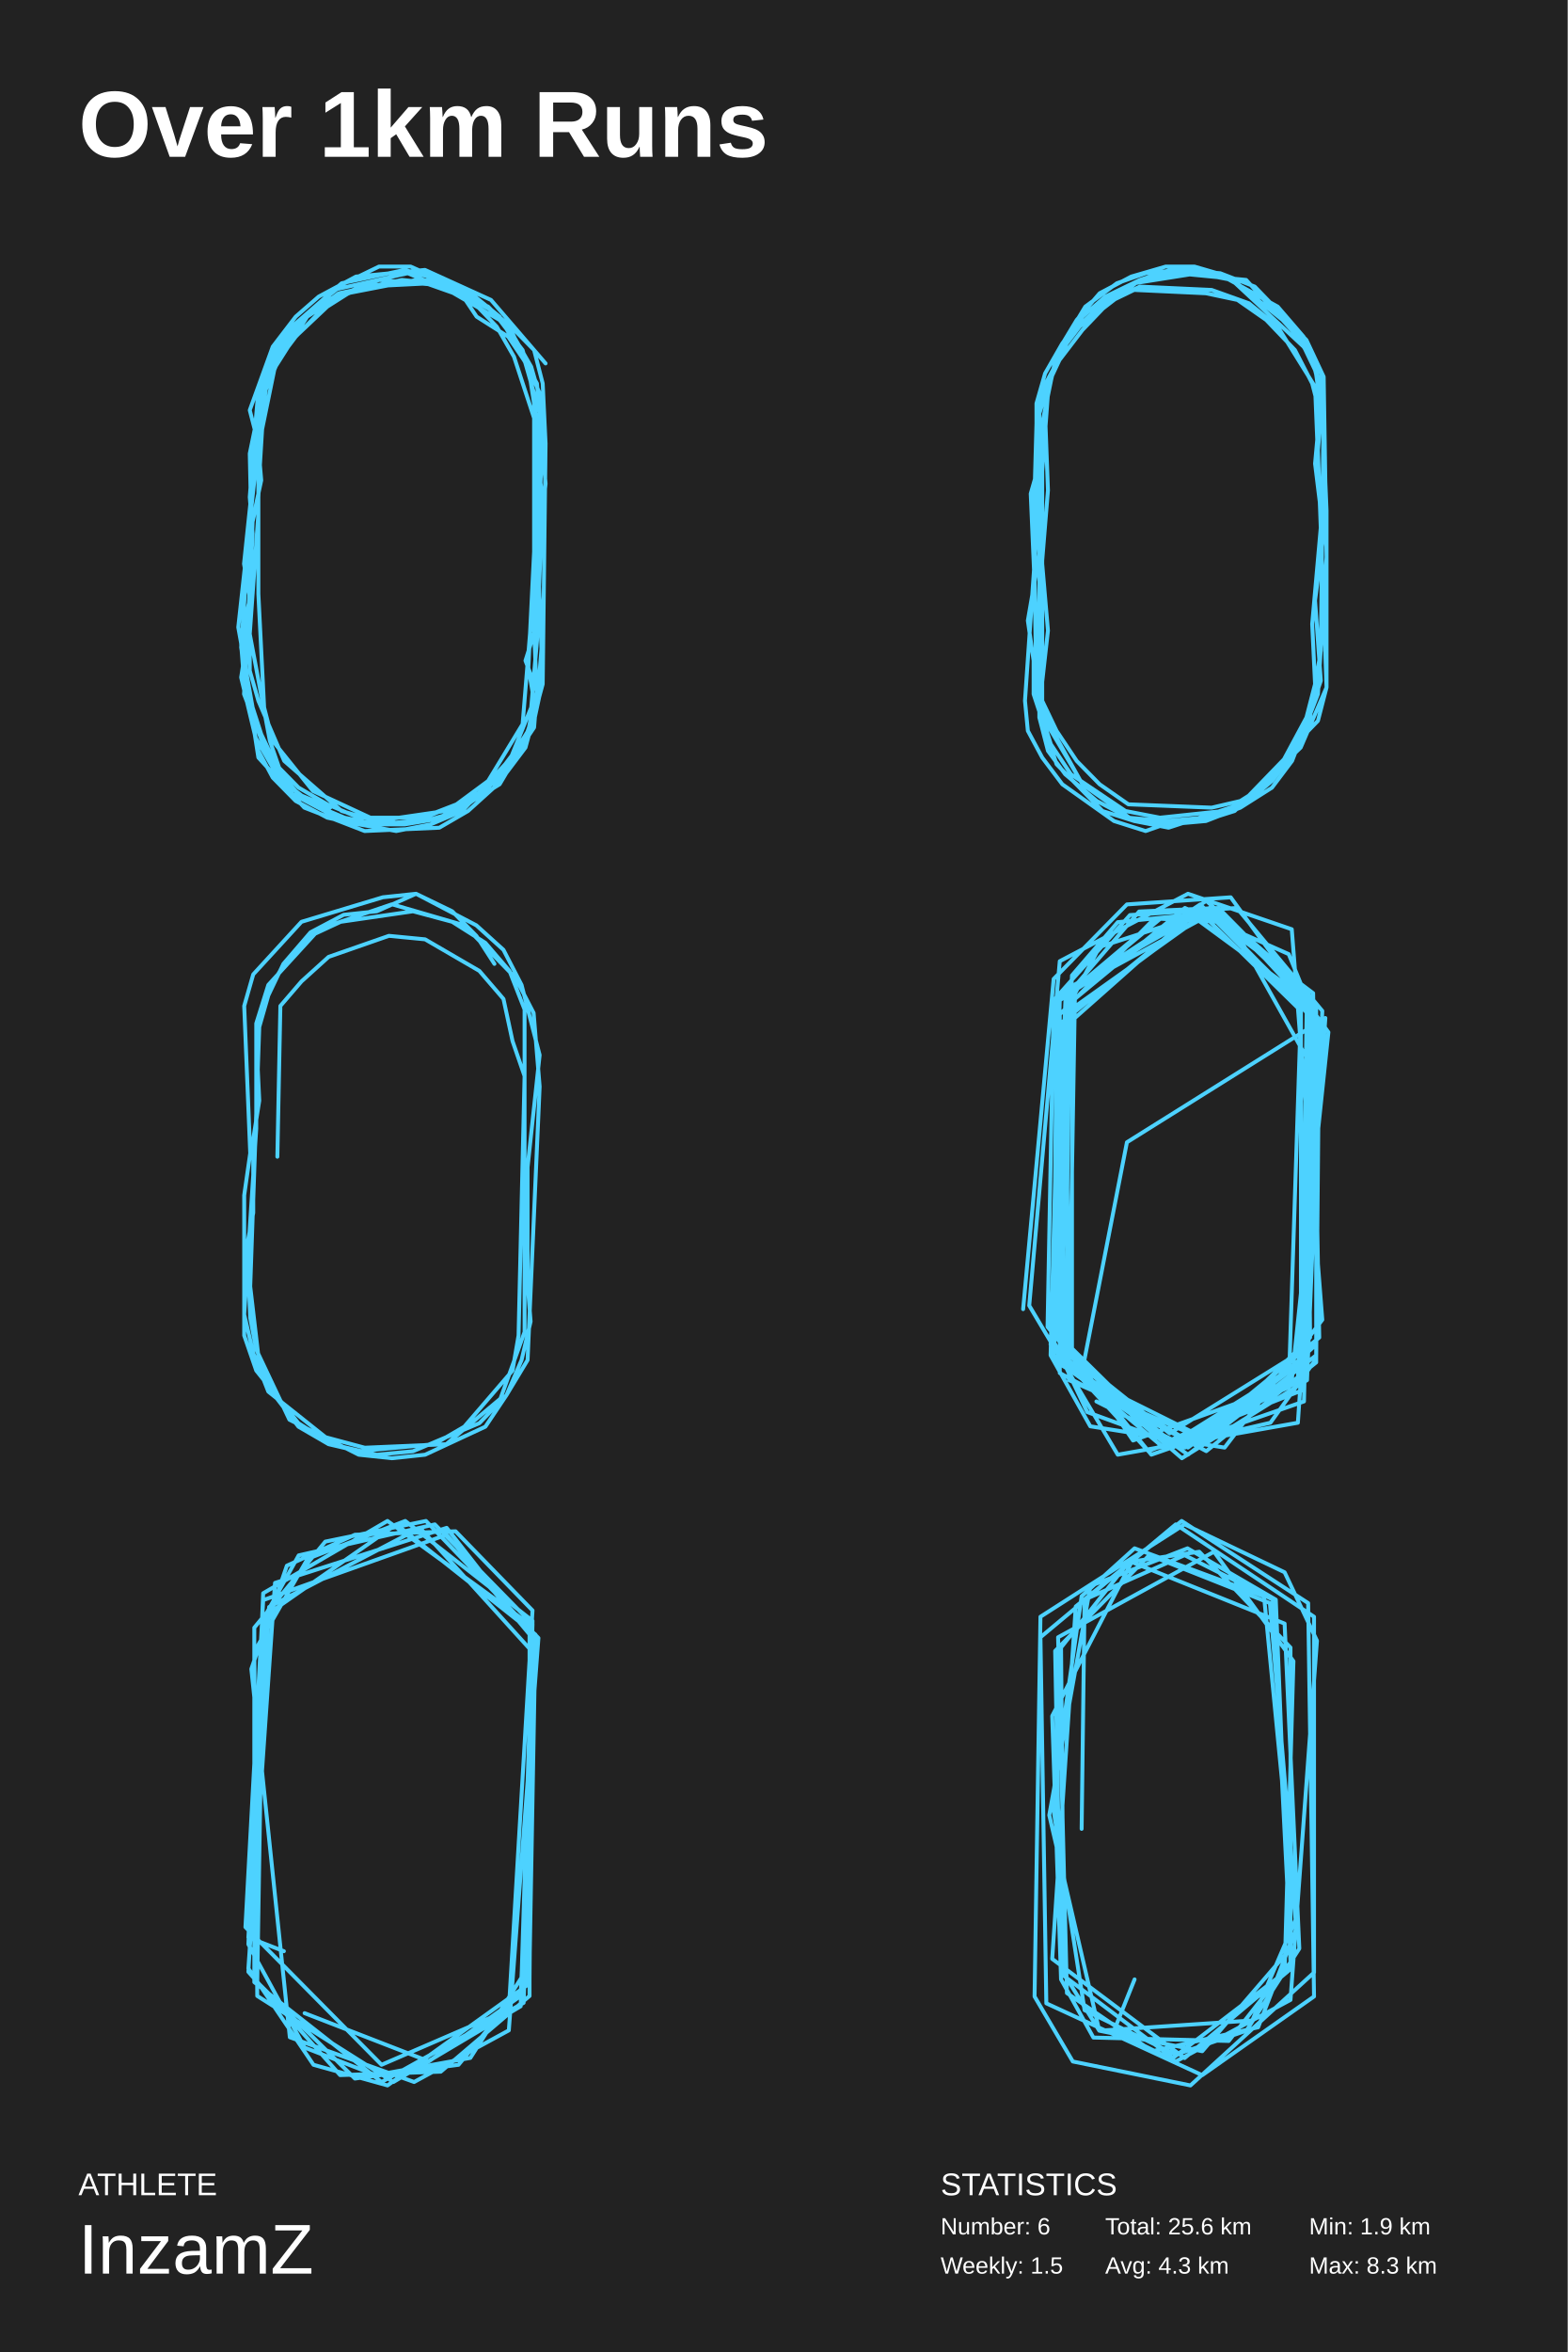
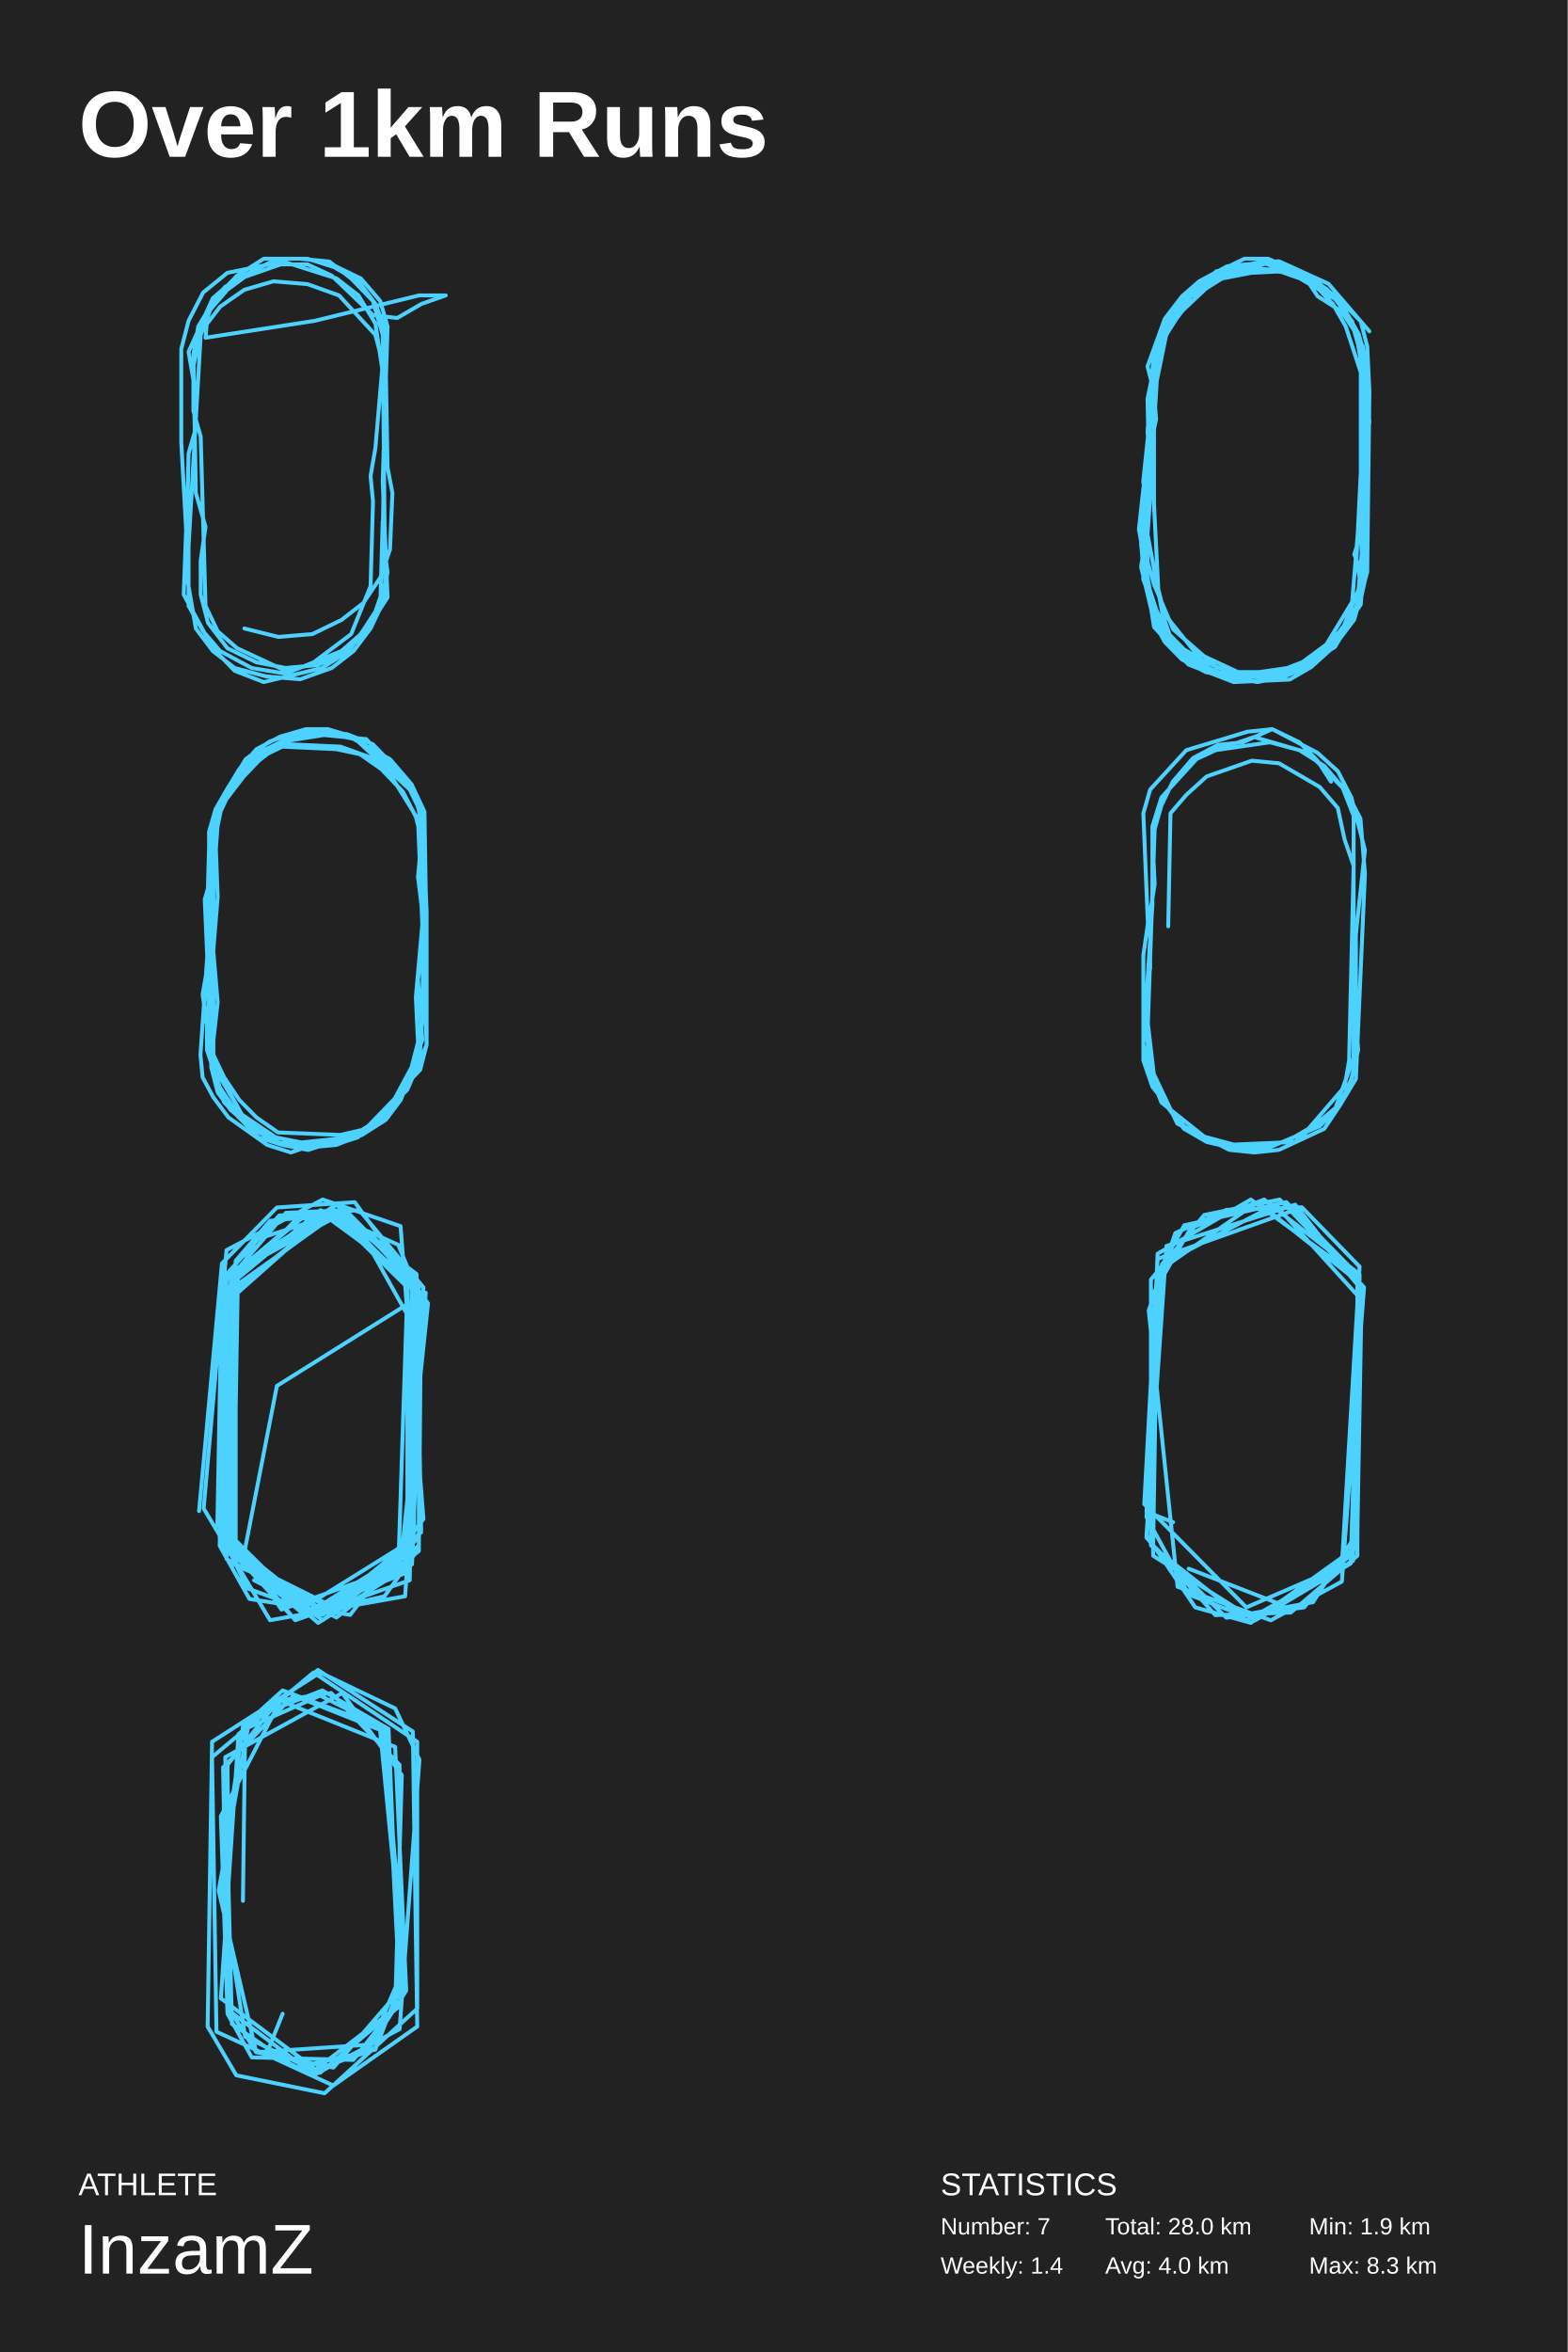
<svg xmlns="http://www.w3.org/2000/svg" baseProfile="full" height="300mm" version="1.1" viewBox="0,0,200,300" width="200mm">
  <defs />
  <rect fill="#222222" height="300" width="200" x="0" y="0" />
  <text fill="#FFFFFF" style="font-size:12px; font-family:Arial; font-weight:bold;" x="10" y="20">Over 1km Runs</text>
  <text fill="#FFFFFF" style="font-size:4px; font-family:Arial" x="10" y="280">ATHLETE</text>
  <text fill="#FFFFFF" style="font-size:9px; font-family:Arial" x="10" y="290">InzamZ</text>
  <text fill="#FFFFFF" style="font-size:4px; font-family:Arial" x="120" y="280">STATISTICS</text>
-   <text fill="#FFFFFF" style="font-size:3px; font-family:Arial" x="120" y="285">Number: 6</text>
-   <text fill="#FFFFFF" style="font-size:3px; font-family:Arial" x="120" y="290">Weekly: 1.5</text>
-   <text fill="#FFFFFF" style="font-size:3px; font-family:Arial" x="141" y="285">Total: 25.6 km</text>
-   <text fill="#FFFFFF" style="font-size:3px; font-family:Arial" x="141" y="290">Avg: 4.3 km</text>
+   <text fill="#FFFFFF" style="font-size:3px; font-family:Arial" x="120" y="285">Number: 7</text>
+   <text fill="#FFFFFF" style="font-size:3px; font-family:Arial" x="120" y="290">Weekly: 1.4</text>
+   <text fill="#FFFFFF" style="font-size:3px; font-family:Arial" x="141" y="285">Total: 28.0 km</text>
+   <text fill="#FFFFFF" style="font-size:3px; font-family:Arial" x="141" y="290">Avg: 4.0 km</text>
  <text fill="#FFFFFF" style="font-size:3px; font-family:Arial" x="167" y="285">Min: 1.9 km</text>
  <text fill="#FFFFFF" style="font-size:3px; font-family:Arial" x="167" y="290">Max: 8.3 km</text>
-   <polyline fill="none" points="69.603,46.355 62.641,38.26 54.214,34.426 45.42,35.278 40.657,37.834 37.725,40.391 34.794,44.225 31.863,52.32 32.962,56.58 30.397,80.012 32.229,90.237 33.328,93.645 35.16,97.479 38.092,100.462 41.756,102.592 45.786,104.296 54.214,104.296 58.244,102.592 62.275,99.61 66.672,92.367 68.137,74.474 68.137,51.468 67.404,46.781 64.84,42.947 60.809,40.391 58.244,36.556 48.351,35.704 40.657,38.686 37.725,41.243 34.794,45.929 33.695,50.615 32.962,62.545 32.962,75.752 33.695,90.237 34.794,94.497 39.924,100.888 47.252,104.296 51.649,105.148 56.779,104.296 63.74,100.036 67.771,93.219 68.504,88.959 68.137,80.438 68.87,57.006 67.771,48.485 66.672,44.651 63.74,40.817 57.145,36.982 52.015,34.852 42.489,36.982 36.26,42.947 35.16,46.781 33.328,51.042 31.13,71.917 31.863,76.178 31.13,88.533 34.061,96.201 36.626,100.036 39.924,102.592 43.954,104.296 47.985,105.148 52.748,104.722 61.542,101.314 67.038,94.071 68.504,89.811 69.236,80.864 68.504,72.343 69.236,54.876 68.87,50.615 67.771,46.781 65.572,42.947 62.641,39.539 58.611,37.408 54.947,36.13 46.519,36.556 42.489,38.26 39.191,40.391 34.061,48.485 32.962,57.006 33.328,61.266 32.229,66.379 31.863,76.178 31.863,85.55 32.962,89.385 36.26,97.053 43.588,103.444 47.985,104.722 56.779,103.444 60.809,101.314 64.473,98.757 67.038,95.349 69.236,87.255 69.603,56.58 69.236,48.911 68.137,44.651 65.206,41.669 61.542,38.686 53.114,35.704 44.321,37.408 41.023,39.539 37.725,42.947 35.16,46.355 33.328,55.302 32.962,63.397 31.863,68.083 31.863,77.882 30.764,82.142 31.13,86.829 32.962,95.775 34.794,99.183 37.725,102.166 41.756,104.296 45.786,105.148 50.55,106.0 54.947,105.148 58.977,103.444 64.84,97.053 67.404,93.219 68.137,89.385 67.404,85.124 68.504,62.971 68.137,58.284 69.236,54.024 66.672,45.077 64.107,40.817 60.443,37.834 56.046,35.704 51.649,34.426 43.588,36.13 36.26,42.521 34.428,45.929 32.962,51.042 32.962,65.527 31.863,80.864 34.428,94.497 35.893,98.757 38.458,101.74 42.855,104.296 47.618,105.148 51.649,105.148 56.046,104.296 60.076,102.166 63.74,99.183 68.137,91.941 69.236,86.829 68.504,67.657 68.87,50.189 65.206,42.095 62.275,39.112 54.947,35.704 45.786,36.556 41.756,39.112 35.893,44.651 33.695,48.911 31.863,57.858 32.229,74.9 31.13,79.586 31.496,88.959 34.794,97.905 37.359,101.314 41.389,103.444 45.786,105.148 50.183,105.148 54.214,104.722 58.611,103.444 61.908,100.888 64.84,97.479 67.771,90.237 68.504,81.716 69.236,63.397 68.504,58.71 68.504,54.45 65.572,45.503 63.374,41.669 59.71,37.834 55.313,36.13 51.282,35.704 43.221,37.408 39.191,40.391 34.061,46.781 32.962,50.615 30.764,82.568 32.962,96.627 38.825,103.018 46.519,106.0 56.046,105.574 59.71,103.444 63.007,100.462 68.137,92.793 68.504,88.107 67.038,84.272 68.504,79.586 68.137,75.326 69.603,61.692 68.504,48.911 63.74,40.391 60.076,37.408 52.382,34.0 48.351,34.0 43.954,36.13 40.657,38.686 35.16,45.077 32.962,49.763 32.596,54.024 31.863,63.397 32.229,68.083 31.496,81.716 30.764,86.402 32.596,94.071 34.794,97.905 38.092,101.314 42.122,103.018" stroke="#4dd2ff" stroke-linecap="round" stroke-linejoin="round" stroke-width="0.5" />
-   <polyline fill="none" points="168.504,51.894 167.771,46.781 166.305,42.947 163.007,39.112 155.313,34.852 150.55,34.0 145.42,35.704 137.725,41.669 134.794,45.503 133.695,50.189 132.596,65.101 132.596,91.515 133.695,95.775 135.893,98.757 139.924,102.166 143.954,104.296 148.718,104.722 153.481,104.296 158.244,103.018 162.275,99.61 165.206,95.775 167.038,91.941 168.504,82.994 168.87,51.468 167.771,47.207 165.939,43.373 158.977,35.704 150.183,34.852 145.42,35.704 141.023,37.834 138.092,40.391 135.527,43.799 132.596,52.746 132.596,70.639 131.13,79.16 131.863,84.272 131.863,88.533 134.794,97.479 140.657,103.444 144.687,104.722 149.084,105.574 158.244,102.592 164.84,95.775 167.038,91.089 168.504,86.829 167.771,76.604 168.87,68.083 167.771,59.136 168.504,51.042 167.771,46.355 165.206,42.095 156.779,35.278 152.382,34.0 148.718,34.0 144.321,35.278 140.29,37.408 137.359,40.817 134.794,45.077 132.962,54.024 132.962,71.917 133.695,80.438 132.596,90.237 134.061,94.923 136.626,98.757 143.588,103.444 147.985,104.296 156.046,103.444 160.076,101.74 163.007,98.331 166.672,91.515 167.771,87.255 167.404,79.586 168.504,67.231 167.771,49.337 163.007,41.669 159.343,38.686 154.58,36.982 145.42,36.556 141.756,38.26 138.092,42.095 135.16,45.929 132.962,50.615 132.229,54.876 132.596,59.136 131.496,62.971 132.596,88.533 134.061,92.793 138.092,100.036 144.687,104.722 149.084,105.148 153.847,104.722 158.244,103.018 162.275,100.462 164.84,97.053 168.137,88.533 169.236,71.065 168.87,48.059 166.672,43.373 163.374,39.965 160.076,36.556 155.679,34.852 150.55,34.426 146.153,34.852 142.489,36.13 138.458,39.112 135.893,43.373 134.061,48.059 133.328,52.746 133.695,62.545 132.962,71.491 132.962,89.385 134.794,93.219 137.359,97.053 140.29,100.036 143.954,102.592 154.58,103.018 158.244,102.166 162.275,99.61 164.84,95.349 168.137,91.941 169.236,87.681 169.236,65.101 168.504,47.633 166.305,44.225 157.145,35.704 152.748,34.852 144.687,36.13 141.023,38.26 135.527,43.799 133.328,47.633 132.229,51.468 132.229,68.083 130.764,89.385 131.13,93.219 132.962,96.627 135.527,100.036 142.122,104.722 146.153,106.0 149.817,104.722 153.481,104.722 157.511,103.444 165.939,95.349 169.236,87.681 168.137,57.432 168.504,53.172 167.404,48.911 165.206,44.651 161.542,40.817 157.878,38.26 153.847,37.408 144.687,36.982 140.29,39.112 136.993,42.095 132.962,49.763 132.229,54.024 131.863,67.231 132.229,88.107 133.328,91.941 137.359,98.757" stroke="#4dd2ff" stroke-linecap="round" stroke-linejoin="round" stroke-width="0.5" />
-   <polyline fill="none" points="63.077,122.944 60.769,119.367 57.692,116.236 53.077,114.0 48.846,114.447 38.462,117.578 32.308,124.286 31.154,128.311 31.923,147.093 31.154,152.46 31.154,170.348 32.692,174.82 38.077,181.528 42.308,184.211 48.077,185.553 52.692,185.106 61.154,181.528 64.615,177.95 67.308,173.478 68.846,138.596 68.077,129.205 65.769,124.733 59.231,118.025 50.0,115.342 40.769,118.472 34.231,125.627 32.692,130.547 32.692,143.963 31.154,167.665 32.308,172.584 34.231,177.503 41.538,183.317 46.538,184.658 56.923,184.211 63.846,178.398 66.923,169.901 66.923,128.758 65,123.839 61.923,120.261 57.692,117.578 52.692,116.236 43.462,117.578 39.615,119.367 36.539,122.497 33.846,126.969 32.692,132.336 33.077,140.385 32.308,145.304 32.308,154.696 31.539,158.721 31.923,168.112 32.692,172.137 36.923,181.081 45.769,185.553 50.0,186.0 54.231,185.553 61.923,181.975 64.615,177.95 66.538,173.478 67.692,168.559 67.308,163.64 67.308,148.882 68.846,134.572 66.538,125.627 64.231,121.155 60.769,118.025 53.077,114.0 48.077,116.236 43.846,116.683 39.615,118.919 36.154,122.944 34.231,126.969 33.077,130.994 31.923,164.087 33.077,173.926 35,177.95 38.077,181.975 41.923,184.211 45.769,185.106 55.385,184.211 59.231,181.975 65.385,174.82 66.154,170.348 66.923,137.255 65.385,132.783 64.231,127.416 61.154,123.839 54.231,119.814 49.615,119.367 41.923,122.05 38.462,125.18 35.769,128.311 35.385,147.541" stroke="#4dd2ff" stroke-linecap="round" stroke-linejoin="round" stroke-width="0.5" />
-   <polyline fill="none" points="139.874,178.755 151.558,184.642 165.968,173.774 167.915,130.302 164.41,121.698 151.168,115.811 136.369,128.038 135.98,173.321 149.611,184.642 165.968,176.038 166.746,127.585 151.947,116.717 135.59,131.208 136.369,174.226 151.947,184.189 166.357,173.321 167.136,129.396 154.284,116.264 140.264,120.793 135.98,128.943 136.369,176.038 153.895,183.736 167.136,170.604 166.746,128.038 152.337,116.717 135.59,130.302 135.59,174.226 150.779,183.283 165.968,173.774 166.746,126.226 153.895,114.906 135.201,127.132 134.422,169.698 149.611,184.642 165.578,176.038 167.525,128.038 155.452,115.811 145.327,116.264 135.98,127.132 134.422,172.868 148.442,184.642 162.073,181.472 167.915,173.321 168.304,130.302 153.116,115.359 134.811,127.585 134.422,171.057 138.706,180.113 151.168,184.642 168.304,170.604 167.525,126.679 153.116,115.811 135.201,127.585 134.032,172.868 139.095,181.925 156.231,184.642 168.694,168.34 164.799,118.528 151.558,114.0 135.201,122.604 131.306,166.528 142.6,185.547 165.578,181.472 169.083,129.849 143.769,145.698 137.927,175.585 154.284,183.736 167.915,171.51 167.915,128.038 156.621,117.623 147.663,117.17 136.369,126.679 134.032,168.34 144.548,183.736 165.968,176.038 167.525,127.585 154.284,115.811 135.98,126.226 134.032,171.51 150.779,186.0 166.746,176.038 168.694,128.943 157.789,115.811 144.158,116.717 134.422,127.585 133.643,169.245 146.884,185.547 166.357,178.755 167.525,128.943 155.842,116.264 142.6,117.623 136.759,124.415 134.422,173.321 151.558,185.547 167.915,172.868 168.304,130.755 153.895,116.264 136.759,128.943 136.759,172.868 149.221,182.83 165.968,172.415 165.968,126.679 155.842,116.264 147.274,117.17 135.201,129.396 135.201,175.132 153.895,185.094 167.915,173.774 167.915,128.491 155.063,116.264 136.759,126.226 134.422,171.962 146.495,185.094 165.968,177.396 167.915,137.094 157.01,117.623 148.053,117.17 137.148,126.226 136.369,172.868 149.221,183.736 164.41,176.943 165.968,128.943 153.505,116.717 136.369,128.943 134.811,170.151 148.832,184.189 164.799,176.038 169.473,131.66 157.01,114.453 143.769,115.359 134.422,124.868 130.527,166.981" stroke="#4dd2ff" stroke-linecap="round" stroke-linejoin="round" stroke-width="0.5" />
-   <polyline fill="none" points="38.861,256.781 54.72,262.927 66.425,254.585 68.313,211.122 53.587,194.878 34.33,204.976 31.687,251.512 43.392,264.683 56.23,264.244 67.557,254.585 67.557,207.171 49.434,194.0 33.575,203.22 31.687,248 38.861,261.171 47.923,264.683 60.006,262.488 67.557,250.634 68.313,208.488 50.566,194.439 33.575,206.293 32.82,252.829 45.28,265.122 58.496,263.366 67.557,252.39 67.935,208.927 56.985,195.756 33.575,204.098 31.31,245.805 48.678,263.366 64.914,256.342 67.935,205.415 58.118,195.317 45.28,195.756 36.596,199.707 32.065,212.878 36.974,259.854 52.832,265.561 64.914,258.976 68.69,208.927 54.342,194.0 41.504,196.634 32.443,207.61 32.443,252.829 48.678,265.561 66.802,255.463 68.313,209.366 56.985,194.878 35.086,201.902 31.687,251.073 39.994,263.366 49.434,266.0 67.18,253.268 67.935,206.732 51.699,194.0 39.239,198.829 32.443,210.683 32.82,254.585 50.189,265.561 66.425,255.903 67.935,207.171 55.475,194.439 38.106,198.39 33.953,205.854 31.687,247.122 36.218,248.878" stroke="#4dd2ff" stroke-linecap="round" stroke-linejoin="round" stroke-width="0.5" />
-   <polyline fill="none" points="144.746,252.473 142.119,259.018 150.0,262.945 164.636,255.091 168.014,209.273 163.886,200.546 151.126,194.436 132.737,206.218 131.986,254.655 136.865,262.945 151.876,266.0 167.639,251.6 167.639,206.218 150.0,194.436 132.737,208.836 133.487,255.527 153.378,264.691 167.639,254.655 166.888,204.473 150.751,194.0 137.24,204.909 134.238,249.855 151.126,262.509 164.636,251.164 164.636,210.146 153.002,197.927 143.995,199.236 135.364,210.146 135.739,252.036 149.625,262.509 163.886,251.6 165.012,211.891 154.879,197.927 134.988,208.836 136.114,254.218 146.998,261.636 160.508,258.582 165.387,245.927 161.259,203.6 144.746,197.491 137.991,203.6 134.238,229.782 138.366,256.4 150.0,262.073 159.007,259.018 165.762,248.546 163.886,207.091 144.371,199.236 134.238,218.873 135.364,252.473 139.492,259.891 156.755,260.327 164.636,250.291 162.76,204.036 151.501,197.491 139.117,202.291 133.863,231.527 140.242,259.018 159.758,257.709 165.387,244.618 162.009,204.473 146.622,198.364 134.613,210.582 135.364,251.164 140.242,259.018 153.378,261.636 164.636,248.546 162.385,204.036 151.126,198.364 138.366,204.036 137.991,233.273" stroke="#4dd2ff" stroke-linecap="round" stroke-linejoin="round" stroke-width="0.5" />
+   <polyline fill="none" points="31.176,80.16 35.511,81.24 39.845,80.88 43.561,79.08 46.347,76.92 48.514,73.68 49.753,70.08 50.062,62.88 49.443,59.64 49.134,42 47.895,38.76 45.728,35.88 42.632,34.08 39.226,33.0 35.511,33.0 32.414,34.44 29.009,36.96 26.841,39.48 25.603,42.72 24.055,69.72 24.055,77.28 25.913,80.52 28.08,83.04 32.105,85.2 36.439,85.92 43.561,83.04 46.037,80.88 47.895,78 49.134,74.4 48.824,42.72 47.586,38.4 44.799,35.52 42.012,33.36 38.297,33.0 33.653,33.0 30.247,35.16 27.461,38.04 25.293,41.64 24.674,45.24 24.984,62.88 26.222,67.2 25.603,71.52 25.603,75.84 26.532,79.44 29.009,82.68 32.724,84.48 36.439,85.2 40.464,84.84 43.87,83.4 46.657,80.52 49.443,76.2 48.824,61.44 49.443,41.64 48.514,38.4 46.037,35.52 42.322,33.72 38.916,33.0 35.511,33.0 31.795,34.8 28.699,36.6 26.532,39.48 26.222,43.08 40.155,40.92 53.468,37.68 56.874,37.68 53.778,38.76 50.682,40.56 47.586,40.2 42.322,35.16 39.226,33.72 35.82,33.72 29.628,35.88 27.151,38.04 24.055,44.88 24.674,48.48 24.674,52.44 25.603,55.68 26.222,77.28 27.77,80.52 30.247,82.68 36.439,85.56 39.536,84.84 44.799,80.88 47.276,74.76 47.586,63.96 47.276,60.72 47.895,57.12 48.824,46.32 47.895,42.72 43.251,37.68 39.226,36.24 34.891,35.88 31.176,36.96 28.08,39.12 25.603,42.36 24.674,46.68 24.984,54.6 24.055,57.84 23.745,72.96 24.984,80.16 27.151,83.04 29.938,85.2 33.963,86.28 38.297,86.64 42.322,85.2 45.109,83.04 47.276,80.16 48.824,76.92 49.443,72.96 48.824,68.64 49.134,49.56 47.895,41.28 45.728,37.68 42.941,35.52 36.13,33.36 29.009,34.8 25.913,37.32 24.055,40.92 23.126,44.52 23.126,56.4 23.745,67.56 23.436,75.84 27.151,82.68 29.938,85.56 33.653,87.0 41.084,85.2 44.489,83.04 48.514,77.28 48.824,66.48" stroke="#4dd2ff" stroke-linecap="round" stroke-linejoin="round" stroke-width="0.5" />
+   <polyline fill="none" points="174.702,42.266 169.481,36.195 163.16,33.32 156.565,33.959 152.992,35.876 150.794,37.793 148.596,40.669 146.397,46.74 147.222,49.935 145.298,67.509 146.672,75.178 147.496,77.734 148.87,80.61 151.069,82.846 153.817,84.444 156.84,85.722 163.16,85.722 166.183,84.444 169.206,82.207 172.504,76.775 173.603,63.355 173.603,46.101 173.053,42.586 171.13,39.71 168.107,37.793 166.183,34.917 158.763,34.278 152.992,36.515 150.794,38.432 148.596,41.947 147.771,45.462 147.222,54.408 147.222,64.314 147.771,75.178 148.596,78.373 152.443,83.166 157.939,85.722 161.237,86.361 165.084,85.722 170.305,82.527 173.328,77.414 173.878,74.219 173.603,67.829 174.153,50.255 173.328,43.864 172.504,40.988 170.305,38.112 165.359,35.237 161.511,33.639 154.366,35.237 149.695,39.71 148.87,42.586 147.496,45.781 145.847,61.438 146.397,64.633 145.847,73.899 148.046,79.651 149.97,82.527 152.443,84.444 155.466,85.722 158.489,86.361 162.061,86.041 168.656,83.485 172.778,78.053 173.878,74.858 174.427,68.148 173.878,61.758 174.427,48.657 174.153,45.462 173.328,42.586 171.679,39.71 169.481,37.154 166.458,35.556 163.71,34.598 157.389,34.917 154.366,36.195 151.893,37.793 148.046,43.864 147.222,50.255 147.496,53.45 146.672,57.284 146.397,64.633 146.397,71.663 147.222,74.539 149.695,80.29 155.191,85.083 158.489,86.041 165.084,85.083 168.107,83.485 170.855,81.568 172.778,79.012 174.427,72.941 174.702,49.935 174.427,44.184 173.603,40.988 171.404,38.752 168.656,36.515 162.336,34.278 155.741,35.556 153.267,37.154 150.794,39.71 148.87,42.266 147.496,48.976 147.222,55.047 146.397,58.562 146.397,65.911 145.573,69.107 145.847,72.621 147.222,79.331 148.596,81.888 150.794,84.124 153.817,85.722 156.84,86.361 160.412,87.0 163.71,86.361 166.733,85.083 171.13,80.29 173.053,77.414 173.603,74.539 173.053,71.343 173.878,54.728 173.603,51.213 174.427,48.018 172.504,41.308 170.58,38.112 167.832,35.876 164.534,34.278 161.237,33.32 155.191,34.598 149.695,39.391 148.321,41.947 147.222,45.781 147.222,56.645 146.397,68.148 148.321,78.373 149.42,81.568 151.344,83.805 154.641,85.722 158.214,86.361 161.237,86.361 164.534,85.722 167.557,84.124 170.305,81.888 173.603,76.456 174.427,72.621 173.878,58.243 174.153,45.142 171.404,39.071 169.206,36.834 163.71,34.278 156.84,34.917 153.817,36.834 149.42,40.988 147.771,44.184 146.397,50.894 146.672,63.675 145.847,67.189 146.122,74.219 148.596,80.929 150.519,83.485 153.542,85.083 156.84,86.361 160.137,86.361 163.16,86.041 166.458,85.083 168.931,83.166 171.13,80.61 173.328,75.178 173.878,68.787 174.427,55.047 173.878,51.533 173.878,48.337 171.679,41.627 170.03,38.752 167.282,35.876 163.985,34.598 160.962,34.278 154.916,35.556 151.893,37.793 148.046,42.586 147.222,45.462 145.573,69.426 147.222,79.97 151.618,84.763 157.389,87.0 164.534,86.68 167.282,85.083 169.756,82.846 173.603,77.095 173.878,73.58 172.778,70.704 173.878,67.189 173.603,63.994 174.702,53.769 173.878,44.184 170.305,37.793 167.557,35.556 161.786,33.0 158.763,33.0 155.466,34.598 152.992,36.515 148.87,41.308 147.222,44.823 146.947,48.018 146.397,55.047 146.672,58.562 146.122,68.787 145.573,72.302 146.947,78.053 148.596,80.929 151.069,83.485 154.092,84.763" stroke="#4dd2ff" stroke-linecap="round" stroke-linejoin="round" stroke-width="0.5" />
+   <polyline fill="none" points="53.878,106.42 53.328,102.586 52.229,99.71 49.756,96.834 43.985,93.639 40.412,93.0 36.565,94.278 30.794,98.752 28.596,101.627 27.771,105.142 26.947,116.326 26.947,136.136 27.771,139.331 29.42,141.568 32.443,144.124 35.466,145.722 39.038,146.041 42.611,145.722 46.183,144.763 49.206,142.207 51.404,139.331 52.778,136.456 53.878,129.746 54.152,106.101 53.328,102.905 51.954,100.03 46.733,94.278 40.137,93.639 36.565,94.278 33.267,95.876 31.069,97.793 29.145,100.349 26.947,107.059 26.947,120.479 25.848,126.87 26.397,130.704 26.397,133.899 28.596,140.61 32.992,145.083 36.015,146.041 39.313,146.68 46.183,144.444 51.13,139.331 52.778,135.817 53.878,132.621 53.328,124.953 54.152,118.562 53.328,111.852 53.878,105.781 53.328,102.266 51.404,99.071 45.084,93.959 41.786,93.0 39.038,93.0 35.741,93.959 32.718,95.556 30.519,98.112 28.596,101.308 27.222,108.018 27.222,121.438 27.771,127.829 26.947,135.178 28.046,138.692 29.97,141.568 35.191,145.083 38.489,145.722 44.534,145.083 47.557,143.805 49.756,141.249 52.504,136.136 53.328,132.941 53.053,127.189 53.878,117.923 53.328,104.503 49.756,98.752 47.008,96.515 43.435,95.237 36.565,94.917 33.817,96.195 31.069,99.071 28.87,101.947 27.222,105.462 26.672,108.657 26.947,111.852 26.122,114.728 26.947,133.899 28.046,137.095 31.069,142.527 36.015,146.041 39.313,146.361 42.885,146.041 46.183,144.763 49.206,142.846 51.13,140.29 53.603,133.899 54.427,120.799 54.152,103.544 52.504,100.03 50.03,97.473 47.557,94.917 44.259,93.639 40.412,93.32 37.115,93.639 34.366,94.598 31.344,96.834 29.42,100.03 28.046,103.544 27.496,107.059 27.771,114.408 27.222,121.118 27.222,134.539 28.596,137.414 30.519,140.29 32.718,142.527 35.466,144.444 43.435,144.763 46.183,144.124 49.206,142.207 51.13,139.012 53.603,136.456 54.427,133.26 54.427,116.326 53.878,103.225 52.229,100.669 45.359,94.278 42.061,93.639 36.015,94.598 33.267,96.195 29.145,100.349 27.496,103.225 26.672,106.101 26.672,118.562 25.573,134.539 25.848,137.414 27.222,139.97 29.145,142.527 34.092,146.041 37.115,147.0 39.863,146.041 42.611,146.041 45.634,145.083 51.954,139.012 54.427,133.26 53.603,110.574 53.878,107.379 53.053,104.184 51.404,100.988 48.656,98.112 45.908,96.195 42.885,95.556 36.015,95.237 32.718,96.834 30.244,99.071 27.222,104.823 26.672,108.018 26.397,117.923 26.672,133.58 27.496,136.456 30.519,141.568" stroke="#4dd2ff" stroke-linecap="round" stroke-linejoin="round" stroke-width="0.5" />
+   <polyline fill="none" points="169.808,99.708 168.077,97.025 165.769,94.677 162.308,93.0 159.135,93.335 151.346,95.683 146.731,100.714 145.865,103.733 146.442,117.82 145.865,121.845 145.865,135.261 147.019,138.615 151.058,143.646 154.231,145.658 158.558,146.665 162.019,146.329 168.365,143.646 170.962,140.963 172.981,137.609 174.135,111.447 173.558,104.404 171.827,101.05 166.923,96.019 160,94.006 153.077,96.354 148.173,101.721 147.019,105.41 147.019,115.472 145.865,133.249 146.731,136.938 148.173,140.627 153.654,144.988 157.404,145.994 165.192,145.658 170.385,141.298 172.692,134.926 172.692,104.068 171.25,100.379 168.942,97.696 165.769,95.683 162.019,94.677 155.096,95.683 152.212,97.025 149.904,99.373 147.885,102.727 147.019,106.752 147.308,112.789 146.731,116.478 146.731,123.522 146.154,126.54 146.442,133.584 147.019,136.603 150.192,143.311 156.827,146.665 160,147.0 163.173,146.665 168.942,143.981 170.962,140.963 172.404,137.609 173.269,133.919 172.981,130.23 172.981,119.162 174.135,108.429 172.404,101.721 170.673,98.366 168.077,96.019 162.308,93.0 158.558,94.677 155.385,95.012 152.212,96.689 149.615,99.708 148.173,102.727 147.308,105.745 146.442,130.565 147.308,137.944 148.75,140.963 151.058,143.981 153.942,145.658 156.827,146.329 164.038,145.658 166.923,143.981 171.538,138.615 172.115,135.261 172.692,110.441 171.538,107.087 170.673,103.062 168.365,100.379 163.173,97.36 159.712,97.025 153.942,99.037 151.346,101.385 149.327,103.733 149.038,118.155" stroke="#4dd2ff" stroke-linecap="round" stroke-linejoin="round" stroke-width="0.5" />
+   <polyline fill="none" points="32.406,201.566 41.168,205.981 51.976,197.83 53.436,165.226 50.807,158.774 40.876,154.359 29.777,163.528 29.485,197.491 39.708,205.981 51.976,199.528 52.56,163.189 41.46,155.038 29.193,165.906 29.777,198.17 41.46,205.642 52.268,197.491 52.852,164.547 43.213,154.698 32.698,158.094 29.485,164.208 29.777,199.528 42.921,205.302 52.852,195.453 52.56,163.528 41.753,155.038 29.193,165.226 29.193,198.17 40.584,204.962 51.976,197.83 52.56,162.17 42.921,153.679 28.901,162.849 28.316,194.774 39.708,205.981 51.684,199.528 53.144,163.528 44.089,154.359 36.495,154.698 29.485,162.849 28.316,197.151 38.832,205.981 49.055,203.604 53.436,197.491 53.728,165.226 42.337,154.019 28.609,163.189 28.316,195.793 31.529,202.585 40.876,205.981 53.728,195.453 53.144,162.509 42.337,154.359 28.901,163.189 28.024,197.151 31.821,203.943 44.673,205.981 54.02,193.755 51.099,156.396 41.168,153.0 28.901,159.453 25.98,192.396 34.45,206.66 51.684,203.604 54.312,164.887 35.327,176.774 30.945,199.189 43.213,205.302 53.436,196.132 53.436,163.528 44.966,155.717 38.247,155.377 29.777,162.509 28.024,193.755 35.911,205.302 51.976,199.528 53.144,163.189 43.213,154.359 29.485,162.17 28.024,196.132 40.584,207.0 52.56,199.528 54.02,164.208 45.842,154.359 35.619,155.038 28.316,163.189 27.732,194.434 37.663,206.66 52.268,201.566 53.144,164.208 44.381,154.698 34.45,155.717 30.069,160.811 28.316,197.491 41.168,206.66 53.436,197.151 53.728,165.566 42.921,154.698 30.069,164.208 30.069,197.151 39.416,204.623 51.976,196.811 51.976,162.509 44.381,154.698 37.955,155.377 28.901,164.547 28.901,198.849 42.921,206.321 53.436,197.83 53.436,163.868 43.797,154.698 30.069,162.17 28.316,196.472 37.371,206.321 51.976,200.547 53.436,170.321 45.258,155.717 38.54,155.377 30.361,162.17 29.777,197.151 39.416,205.302 50.807,200.208 51.976,164.208 42.629,155.038 29.777,164.208 28.609,195.113 39.124,205.642 51.099,199.528 54.604,166.245 45.258,153.34 35.327,154.019 28.316,161.151 25.396,192.736" stroke="#4dd2ff" stroke-linecap="round" stroke-linejoin="round" stroke-width="0.5" />
+   <polyline fill="none" points="151.646,200.085 163.54,204.695 172.319,198.439 173.734,165.842 162.69,153.659 148.248,161.232 146.266,196.134 155.044,206.012 164.673,205.683 173.168,198.439 173.168,162.878 159.575,153.0 147.681,159.915 146.266,193.5 151.646,203.378 158.442,206.012 167.504,204.366 173.168,195.476 173.734,163.866 160.425,153.329 147.681,162.22 147.115,197.122 156.46,206.341 166.372,205.024 173.168,196.793 173.451,164.195 165.239,154.317 147.681,160.573 145.982,191.854 159.009,205.024 171.186,199.756 173.451,161.561 166.088,153.988 156.46,154.317 149.947,157.281 146.549,167.159 150.23,202.39 162.124,206.671 171.186,201.732 174.018,164.195 163.257,153.0 153.628,154.976 146.832,163.207 146.832,197.122 159.009,206.671 172.602,199.098 173.734,164.524 165.239,153.659 148.814,158.927 146.266,195.805 152.496,205.024 159.575,207.0 172.885,197.451 173.451,162.549 161.274,153.0 151.929,156.622 146.832,165.512 147.115,198.439 160.142,206.671 172.319,199.427 173.451,162.878 164.106,153.329 151.08,156.293 147.965,161.89 146.266,192.842 149.664,194.159" stroke="#4dd2ff" stroke-linecap="round" stroke-linejoin="round" stroke-width="0.5" />
+   <polyline fill="none" points="36.059,256.855 34.089,261.764 40,264.709 50.977,258.818 53.51,224.455 50.414,217.909 40.844,213.327 27.052,222.164 26.49,258.491 30.149,264.709 41.407,267.0 53.229,256.2 53.229,222.164 40,213.327 27.052,224.127 27.615,259.146 42.533,266.018 53.229,258.491 52.666,220.855 40.563,213.0 30.43,221.182 28.178,254.891 40.844,264.382 50.977,255.873 50.977,225.109 42.252,215.945 35.497,216.927 29.023,225.109 29.304,256.527 39.719,264.382 50.414,256.2 51.259,226.418 43.659,215.945 28.741,224.127 29.586,258.164 37.748,263.727 47.881,261.436 51.54,251.946 48.444,220.2 36.059,215.618 30.993,220.2 28.178,239.836 31.274,259.8 40,264.055 46.755,261.764 51.822,253.909 50.414,222.818 35.778,216.927 28.178,231.655 29.023,256.855 32.119,262.418 45.066,262.745 50.977,255.218 49.57,220.527 41.126,215.618 31.837,219.218 27.897,241.146 32.682,261.764 47.318,260.782 51.54,250.964 49.007,220.855 37.467,216.273 28.46,225.436 29.023,255.873 32.682,261.764 42.533,263.727 50.977,253.909 49.288,220.527 40.844,216.273 31.274,220.527 30.993,242.455" stroke="#4dd2ff" stroke-linecap="round" stroke-linejoin="round" stroke-width="0.5" />
</svg>
